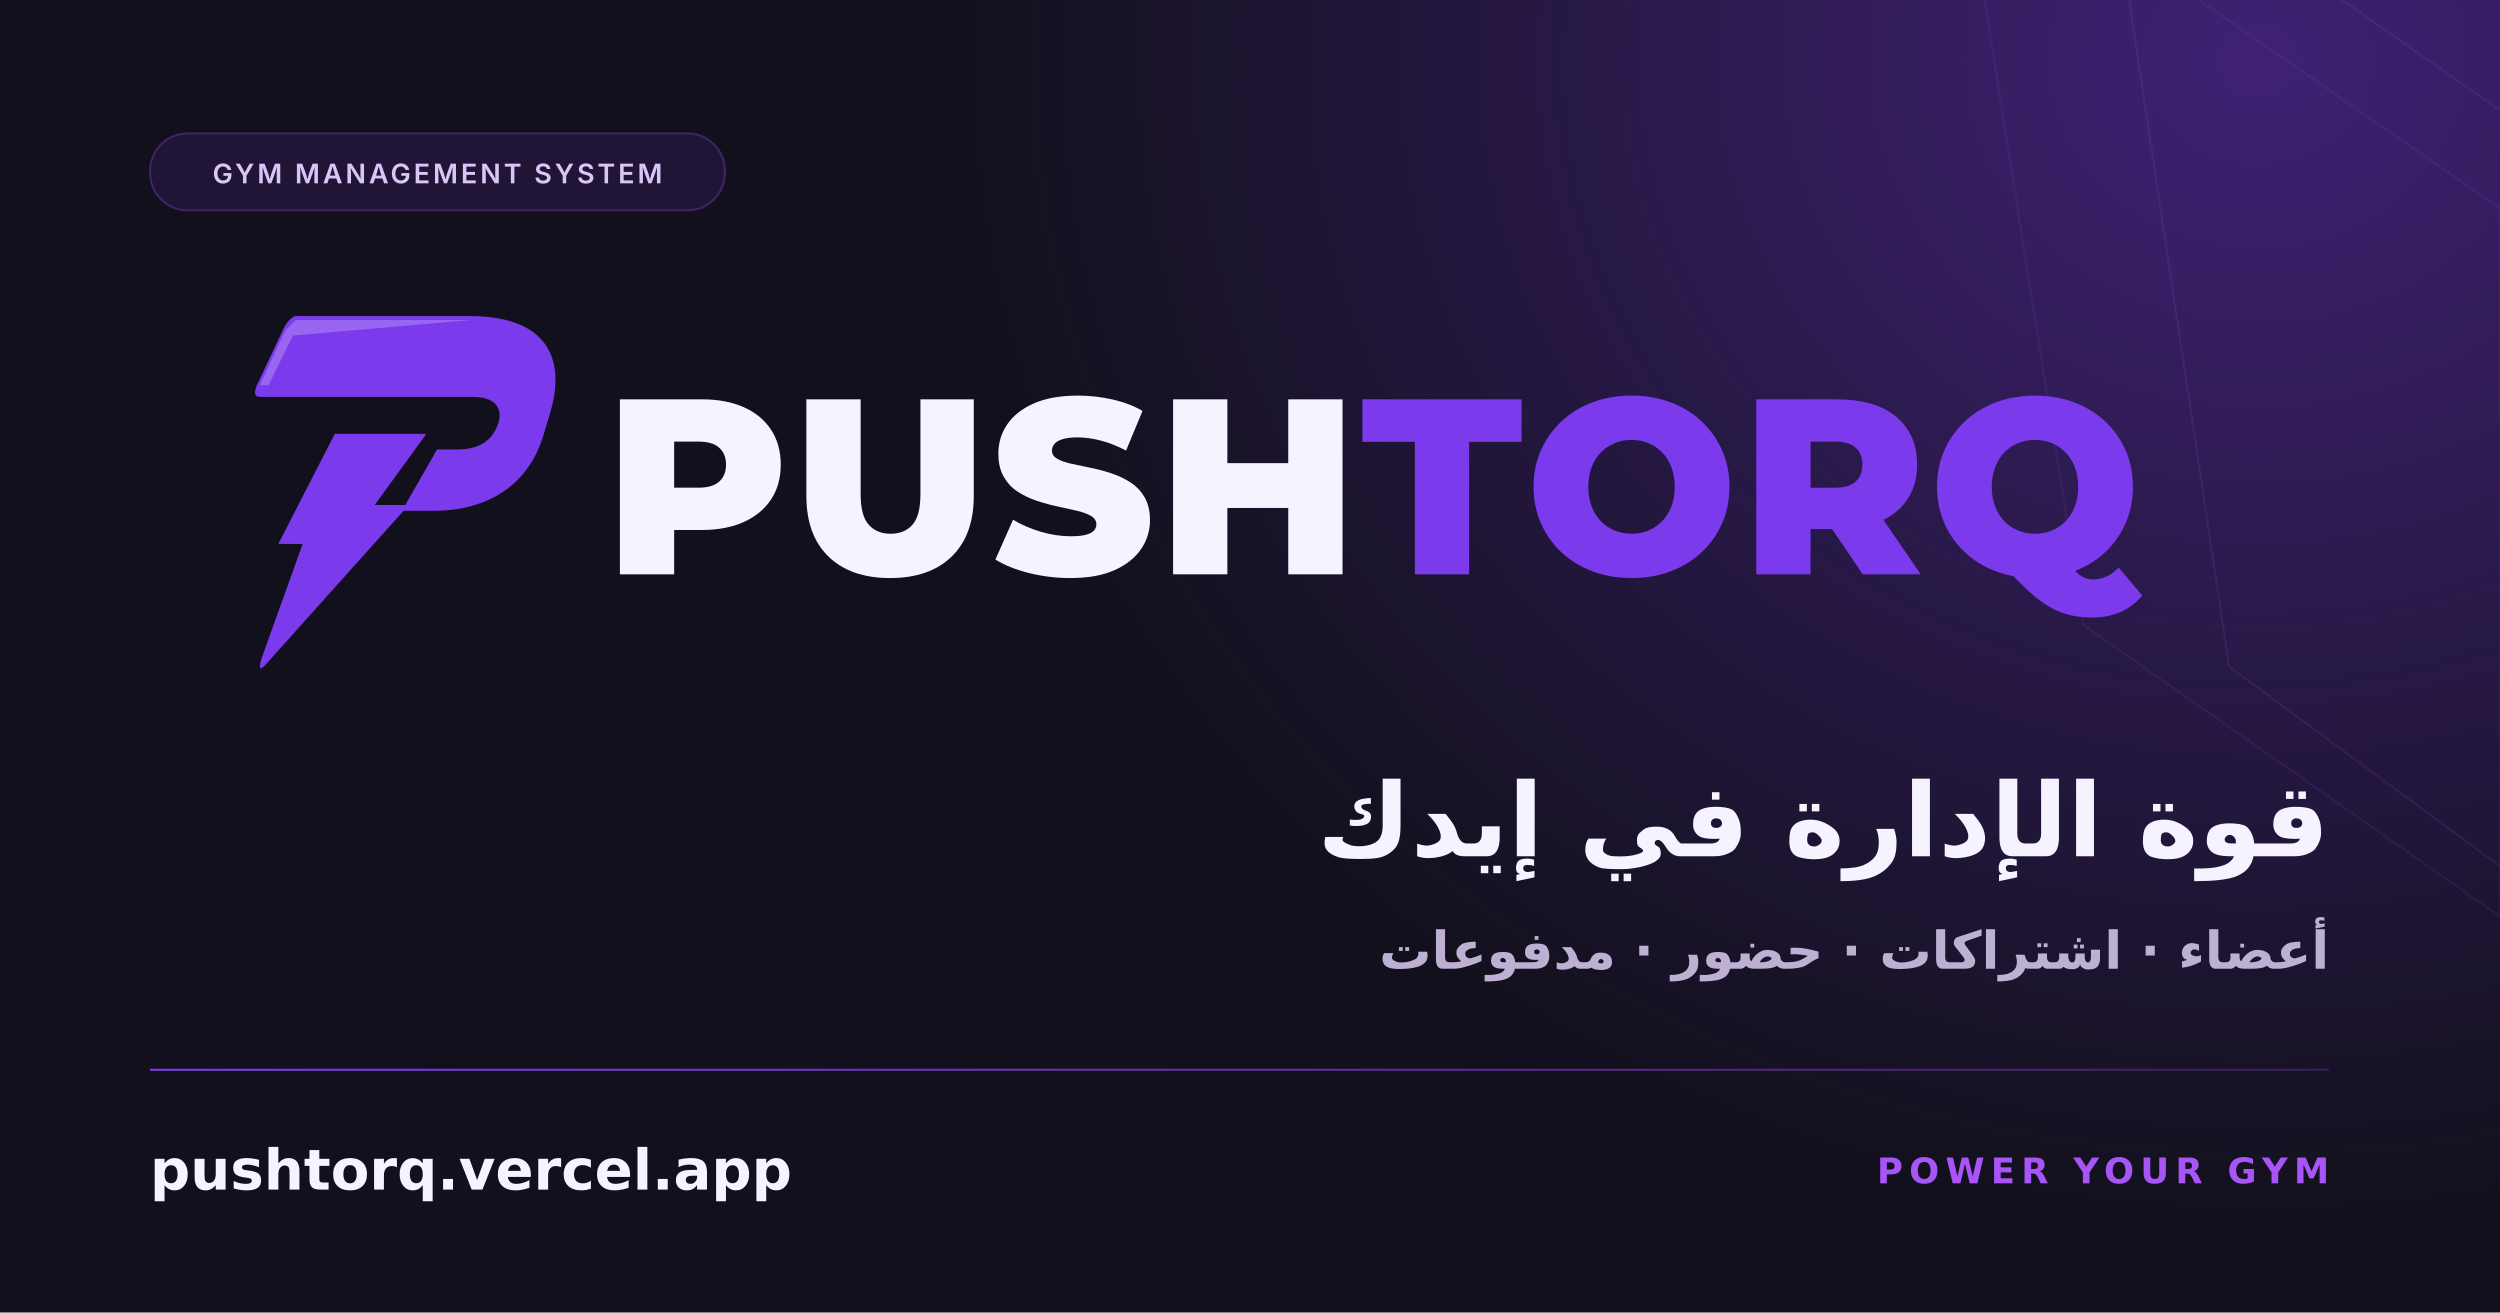
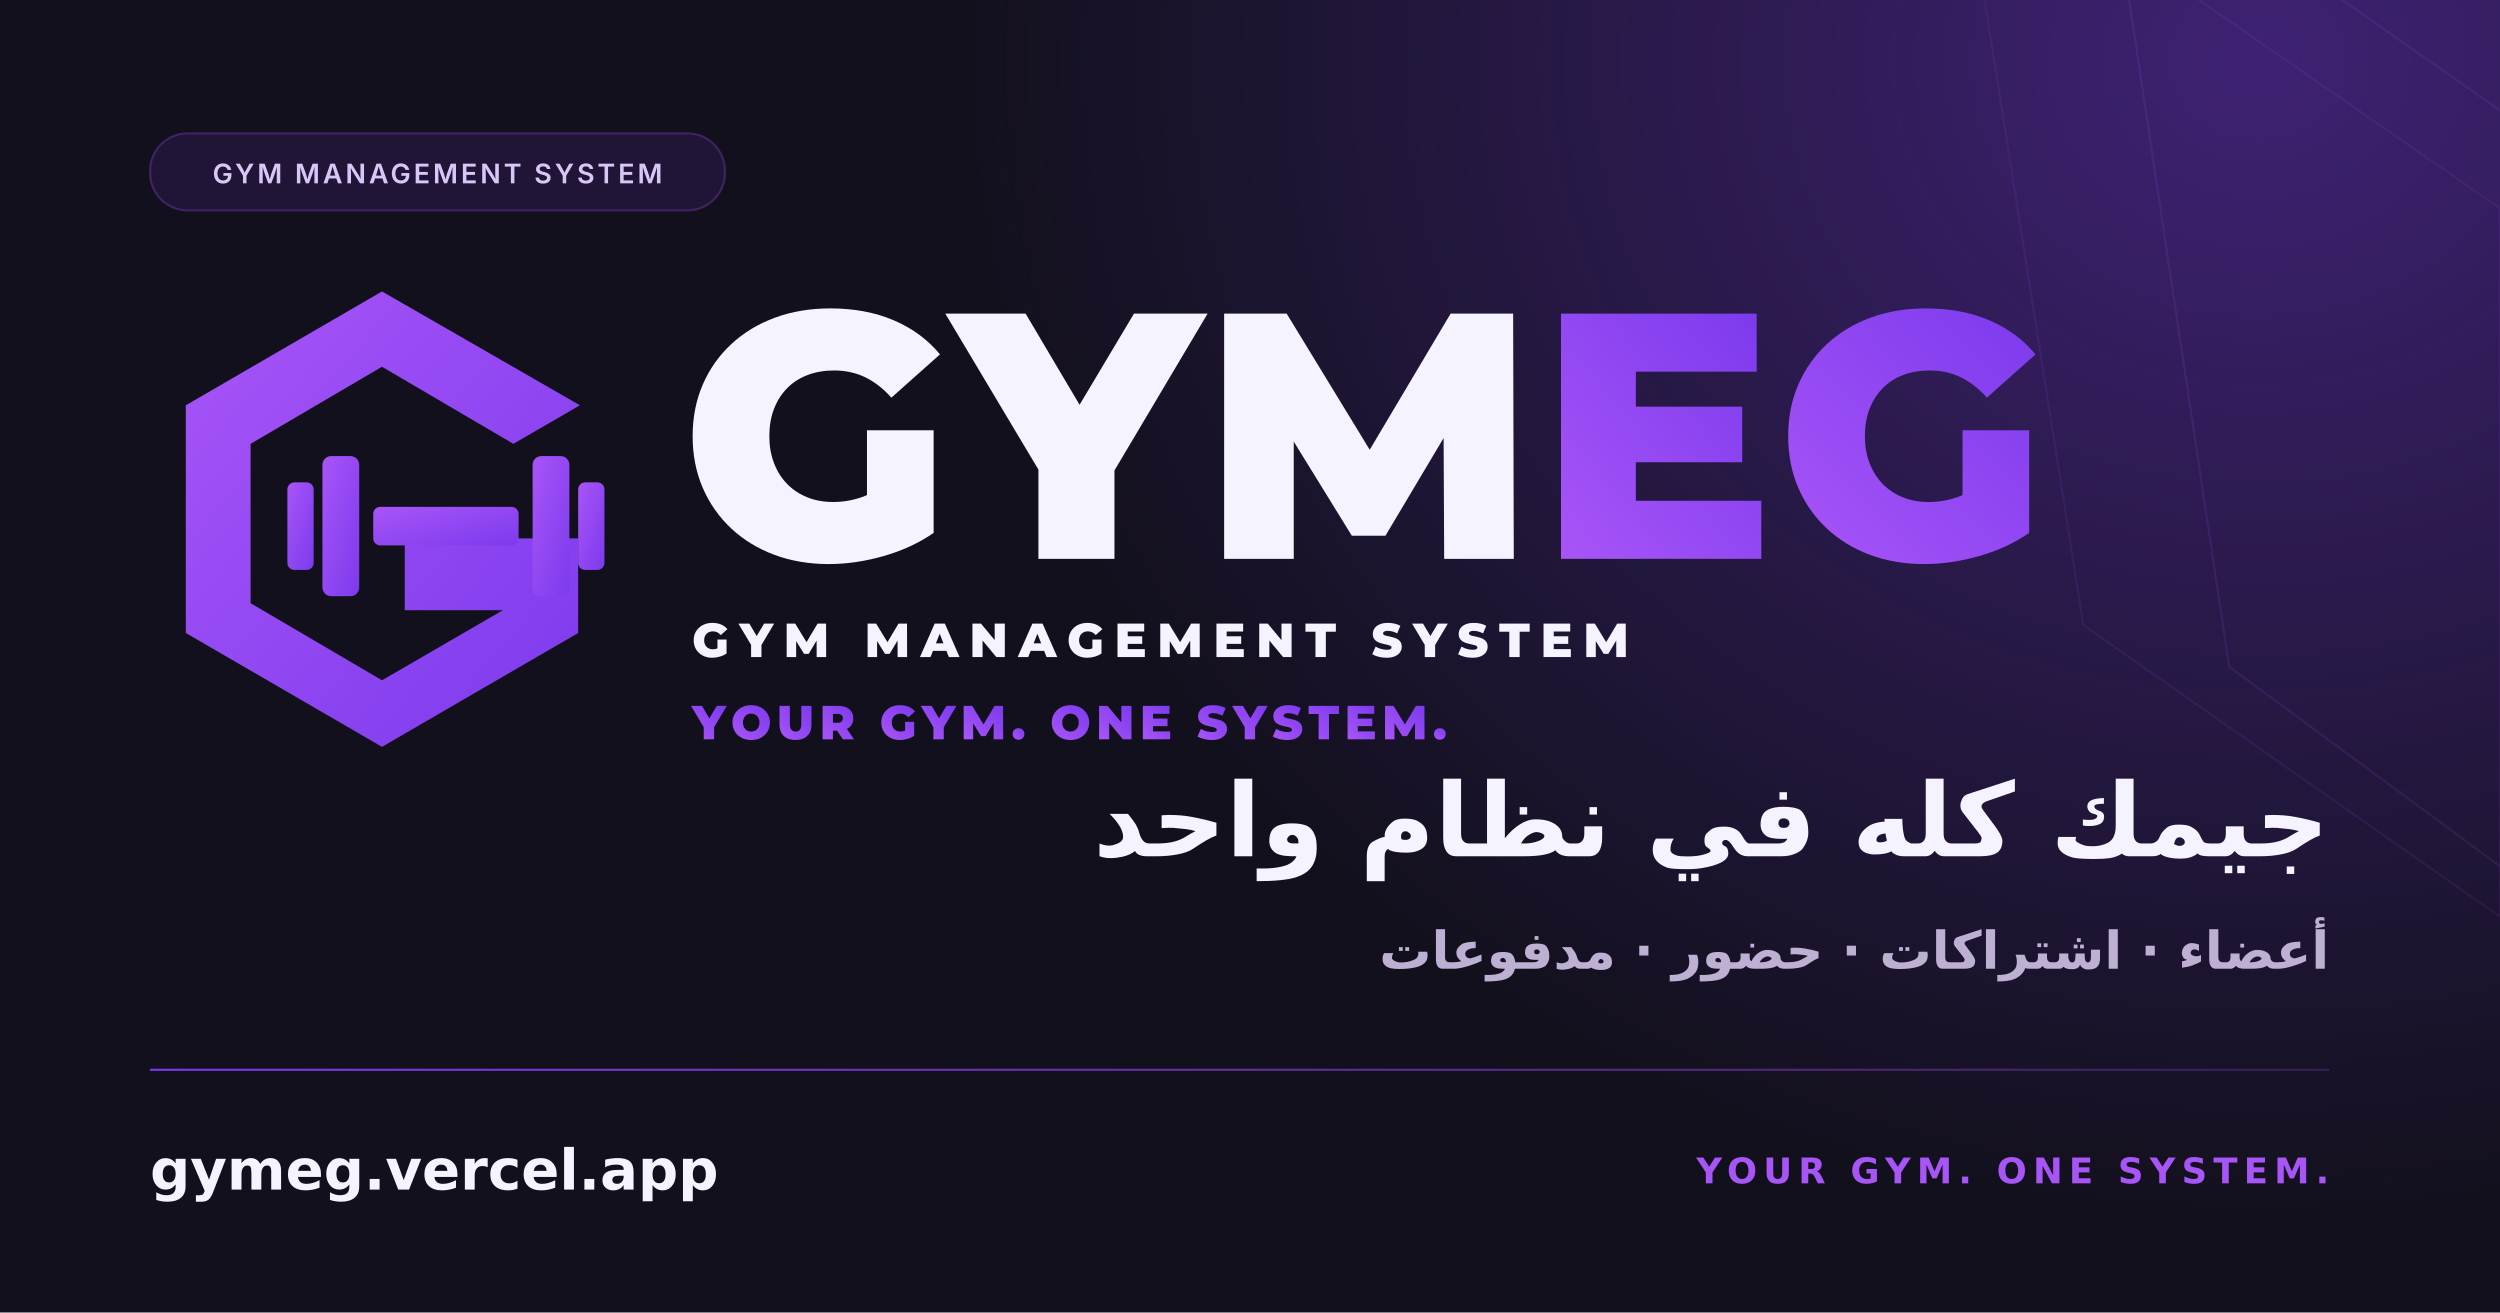
<svg xmlns="http://www.w3.org/2000/svg" width="1200" height="630" viewBox="0 0 1200 630">
  <defs>
    <radialGradient id="glow">
      <stop stop-color="#7C3AED" stop-opacity=".42" />
      <stop offset="1" stop-color="#7C3AED" stop-opacity="0" />
    </radialGradient>
    <linearGradient id="line">
      <stop stop-color="#7C3AED" />
      <stop offset="1" stop-color="#A855F7" stop-opacity=".2" />
    </linearGradient>
  </defs>
  <rect width="1200" height="630" fill="#12101C" />
  <ellipse cx="1080" cy="30" rx="620" ry="560" fill="url(#glow)" />
  <path d="M940 -80L1200 100V440L1000 300Z" fill="none" stroke="#A855F7" stroke-opacity=".10" stroke-width="1" />
  <path d="M1010 -80L1260 95V460L1070 320Z" fill="none" stroke="#A855F7" stroke-opacity=".12" stroke-width="1" />
  <rect x="72" y="64" width="276" height="37" rx="18" fill="#7C3AED22" stroke="#A855F744" />
  <text x="210" y="88" text-anchor="middle" font-family="Inter,DejaVu Sans" font-size="13" font-weight="600" letter-spacing="1.4" fill="#D8C6F7">GYM MANAGEMENT SYSTEM</text>
-   <svg x="66" y="118" width="1000" height="261" viewBox="0 0 920 240">
-     <g transform="translate(8,0) scale(.43)">
-       <path fill="#7C3AED" fill-rule="evenodd" d="M143 72H323C395 72 424 109 405 172L399 192C384 245 342 272 285 272H253L289 209H310C332 209 346 200 352 182C357 165 347 155 326 155H107Q99 155 104 143L130 88Q135 76 143 72Z" />
-       <path fill="#7C3AED" d="M184 193H278L225 266H260L112 431Q104 439 109 423L151 306H126Z" />
-       <path fill="#F5F3FF" opacity=".24" d="M144 76H324L141 92L116 143H107L133 87Z" />
+   <svg x="66" y="118" width="1000" height="261" viewBox="0 0 785 195" role="img" aria-label="GYMEG — YOUR GYM. ONE SYSTEM.">
+     <defs>
+       <linearGradient id="purple" x1="0" y1="0" x2="1" y2="1">
+         <stop stop-color="#A855F7" />
+         <stop offset="1" stop-color="#7C3AED" />
+       </linearGradient>
+     </defs>
+     <g transform="translate(5 3) scale(.66)">
+       <path d="M245 79 132 14 20 79V209L132 274 244 209V155H145V196H201L132 236 57 192V101L132 57 207 101Z" fill="url(#purple)" />
+       <g fill="url(#purple)">
+         <rect x="78" y="123" width="15" height="50" rx="4" />
+         <rect x="98" y="108" width="21" height="80" rx="5" />
+         <rect x="127" y="137" width="83" height="22" rx="4" />
+         <rect x="218" y="108" width="21" height="80" rx="5" />
+         <rect x="244" y="123" width="15" height="50" rx="4" />
+       </g>
    </g>
-     <g transform="translate(206,145) scale(0.1103896,-0.1103896)">
-       <path fill="#F5F3FF" transform="translate(0,0)" d="M63.67 0V700H391.829Q488.898 700 559.545 668.388Q630.192 636.776 668.649 577.896Q707.106 519.016 707.106 438.637Q707.106 358.412 668.649 299.955Q630.192 241.498 559.545 209.463Q488.898 177.429 391.829 177.429H184.122L280.747 271.139V0ZM280.747 247.31 184.122 346.555H378.535Q434.049 346.555 461.117 371.114Q488.184 395.673 488.184 438.637Q488.184 481.755 461.117 506.314Q434.049 530.874 378.535 530.874H184.122L280.747 630.118Z" />
-       <path fill="#F5F3FF" transform="translate(752,0)" d="M392.465 -14.914Q234.567 -14.914 146.118 71.0Q57.67 156.914 57.67 313.294V700H274.747V319.829Q274.747 234.865 306.849 198.573Q338.951 162.281 394.31 162.281Q450.514 162.281 482.194 198.573Q513.874 234.865 513.874 319.829V700H727.261V313.294Q727.261 156.914 638.812 71.0Q550.363 -14.914 392.465 -14.914Z" />
-       <path fill="#F5F3FF" transform="translate(1549,0)" d="M316.759 -14.914Q229.845 -14.914 149.086 5.706Q68.327 26.327 16.878 59.257L87.449 218.539Q136.053 188.763 197.631 170.488Q259.208 152.212 318.449 152.212Q356.171 152.212 378.231 158.03Q400.29 163.849 410.531 174.52Q420.772 185.192 420.772 199.673Q420.772 221 399.461 233.473Q378.151 245.947 343.263 254.223Q308.376 262.498 266.755 271.231Q225.135 279.963 183.092 293.886Q141.049 307.808 106.161 330.576Q71.274 353.343 49.963 390.533Q28.653 427.723 28.653 483.723Q28.653 547.327 64.067 599.741Q99.482 652.155 170.198 683.535Q240.914 714.914 346.743 714.914Q416.347 714.914 484.106 699.759Q551.865 684.604 605.314 653.759L539.588 495.168Q488.518 521.633 439.786 534.71Q391.053 547.788 344.898 547.788Q307.486 547.788 285.004 540.547Q262.522 533.306 252.781 521.29Q243.041 509.274 243.041 494.637Q243.041 474.155 264.351 462.104Q285.661 450.053 320.549 442.277Q355.436 434.502 397.479 426.114Q439.522 417.726 481.143 403.882Q522.763 390.037 557.651 367.347Q592.539 344.657 613.849 307.89Q635.159 271.122 635.159 216.122Q635.159 153.518 599.667 101.104Q564.175 48.69 493.804 16.888Q423.433 -14.914 316.759 -14.914Z" />
-       <path fill="#F5F3FF" transform="translate(2213,0)" d="M524.339 0V700H741.416V0ZM63.67 0V700H280.747V0ZM265.677 265.445V444.71H539.253V265.445Z" />
-       <path fill="#7C3AED" transform="translate(3030,0)" d="M213.808 0V530.029H4V700H640.694V530.029H430.885V0Z" />
-       <path fill="#7C3AED" transform="translate(3687,0)" d="M423.991 -14.914Q339.223 -14.914 267.309 12.086Q195.396 39.086 142.784 88.431Q90.171 137.776 60.904 204.481Q31.637 271.186 31.637 350.398Q31.637 429.611 60.907 495.737Q90.177 561.862 142.806 611.411Q195.435 660.959 267.234 687.937Q339.033 714.914 423.535 714.914Q508.759 714.914 580.152 687.964Q651.545 661.014 704.141 611.516Q756.737 562.017 786.007 495.838Q815.277 429.659 815.277 350.383Q815.277 271.107 786.01 204.364Q756.743 137.62 704.144 88.303Q651.545 38.986 580.152 12.036Q508.759 -14.914 423.991 -14.914ZM423.497 162.281Q460.102 162.281 491.483 175.39Q522.864 188.499 546.446 212.915Q570.029 237.33 583.192 272.049Q596.355 306.767 596.355 350.047Q596.355 393.327 583.21 427.985Q570.064 462.643 546.474 487.067Q522.884 511.492 491.531 524.605Q460.178 537.719 423.573 537.719Q386.967 537.719 355.54 524.6Q324.113 511.481 300.497 487.048Q276.88 462.615 263.72 427.944Q250.559 393.274 250.559 350.051Q250.559 306.829 263.712 272.11Q276.866 237.392 300.47 212.922Q324.073 188.453 355.482 175.367Q386.892 162.281 423.497 162.281Z" />
-       <path fill="#7C3AED" transform="translate(4546,0)" d="M63.67 0V700H383.38Q540.657 700 623.882 629.853Q707.106 559.706 707.106 438.637Q707.106 358.412 668.649 300.455Q630.192 242.498 559.545 211.731Q488.898 180.963 391.829 180.963H184.122L280.747 271.139V0ZM489.494 0 316.564 254.845H546.865L721.641 0ZM280.747 247.31 184.122 346.4H378.535Q434.049 346.4 461.117 371.037Q488.184 395.673 488.184 438.637Q488.184 481.755 461.117 506.314Q434.049 530.874 378.535 530.874H184.122L280.747 630.118Z" />
-       <path fill="#7C3AED" transform="translate(5301,0)" d="M423.568 -14.914Q339.223 -14.914 267.309 12.086Q195.396 39.086 142.784 88.431Q90.171 137.776 60.904 204.505Q31.637 271.234 31.637 350Q31.637 429.611 60.904 495.918Q90.171 562.224 142.803 611.592Q195.435 660.959 267.295 687.937Q339.155 714.914 423.535 714.914Q508.759 714.914 580.152 687.964Q651.545 661.014 704.144 611.697Q756.743 562.38 786.01 496.019Q815.277 429.659 815.277 349.984Q815.277 271.155 786.01 204.388Q756.743 137.62 704.144 88.303Q651.545 38.986 580.152 12.036Q508.759 -14.914 423.568 -14.914ZM652.535 -172.812Q605.551 -172.812 564.947 -163.467Q524.343 -154.122 485.851 -132.588Q447.359 -111.053 405.6 -73.794Q363.841 -36.535 312.702 18.604L537.779 74.261Q562.555 37.261 581.028 16.796Q599.502 -3.67 617.398 -11.98Q635.294 -20.29 657.064 -20.29Q712.171 -20.29 758.257 26.726L852.657 -84.743Q778.588 -172.812 652.535 -172.812ZM423.535 162.281Q460.102 162.281 491.472 175.367Q522.841 188.453 546.445 212.924Q570.048 237.396 583.202 272.116Q596.355 306.837 596.355 350Q596.355 393.327 583.202 428.001Q570.048 462.675 546.445 487.111Q522.841 511.547 491.472 524.633Q460.102 537.719 423.535 537.719Q386.967 537.719 355.52 524.633Q324.073 511.547 300.47 487.111Q276.866 462.675 263.712 428.001Q250.559 393.327 250.559 350Q250.559 306.837 263.712 272.116Q276.866 237.396 300.47 212.924Q324.073 188.453 355.52 175.367Q386.967 162.281 423.535 162.281Z" />
-     </g>
+     <path d="M420.155 -14.914Q335.776 -14.914 264.741 11.586Q193.706 38.086 141.516 87.008Q89.327 135.931 60.482 202.698Q31.637 269.465 31.637 350Q31.637 430.535 60.482 497.302Q89.327 564.069 142.016 612.992Q194.706 661.914 266.586 688.414Q338.465 714.914 424.69 714.914Q525.898 714.914 605.614 681.0Q685.33 647.086 737.71 583.637L598.963 460.098Q564.567 498.719 524.439 518.219Q484.31 537.719 435.604 537.719Q393.657 537.719 359.443 524.633Q325.228 511.547 301.057 486.763Q276.885 461.98 263.722 427.653Q250.559 393.327 250.559 350Q250.559 308.518 263.722 273.769Q276.885 239.02 301.057 214.159Q325.228 189.298 358.52 175.79Q391.812 162.281 432.914 162.281Q475.086 162.281 514.947 176.324Q554.808 190.367 597.963 224.453L719.571 74.086Q657.277 30.931 576.984 8.008Q496.69 -14.914 420.155 -14.914ZM719.571 74.086 529.306 101.759V366.984H719.571Z" transform="translate(205.000 113) scale(0.132 -0.132)" fill="#F5F3FF" />
+     <path d="M242.118 0V301.571L291.776 171.584L-23.743 700H205.559L425.832 327.865H292.776L514.894 700H725.057L411.228 171.584L459.196 301.571V0Z" transform="translate(307.508 113) scale(0.132 -0.132)" fill="#F5F3FF" />
+     <path d="M63.67 0V700H242.159L526.812 233.383H432.878L710.151 700H888.641L890.486 0H691.772L689.927 399.266H722.531L524.122 65.947H428.188L222.555 399.266H262.383V0Z" transform="translate(401.040 113) scale(0.132 -0.132)" fill="#F5F3FF" />
+     <path d="M63.67 0V700H622.277V534.253H277.367V165.747H635.433V0ZM262.453 275.739V434.416H580.967V275.739Z" transform="translate(527.968 113) scale(0.132 -0.132)" fill="url(#purple)" />
+     <path d="M420.155 -14.914Q335.776 -14.914 264.741 11.586Q193.706 38.086 141.516 87.008Q89.327 135.931 60.482 202.698Q31.637 269.465 31.637 350Q31.637 430.535 60.482 497.302Q89.327 564.069 142.016 612.992Q194.706 661.914 266.586 688.414Q338.465 714.914 424.69 714.914Q525.898 714.914 605.614 681.0Q685.33 647.086 737.71 583.637L598.963 460.098Q564.567 498.719 524.439 518.219Q484.31 537.719 435.604 537.719Q393.657 537.719 359.443 524.633Q325.228 511.547 301.057 486.763Q276.885 461.98 263.722 427.653Q250.559 393.327 250.559 350Q250.559 308.518 263.722 273.769Q276.885 239.02 301.057 214.159Q325.228 189.298 358.52 175.79Q391.812 162.281 432.914 162.281Q475.086 162.281 514.947 176.324Q554.808 190.367 597.963 224.453L719.571 74.086Q657.277 30.931 576.984 8.008Q496.69 -14.914 420.155 -14.914ZM719.571 74.086 529.306 101.759V366.984H719.571Z" transform="translate(617.804 113) scale(0.132 -0.132)" fill="url(#purple)" />
+     <path d="M420.155 -14.914Q335.776 -14.914 264.741 11.586Q193.706 38.086 141.516 87.008Q89.327 135.931 60.482 202.698Q31.637 269.465 31.637 350Q31.637 430.535 60.482 497.302Q89.327 564.069 142.016 612.992Q194.706 661.914 266.586 688.414Q338.465 714.914 424.69 714.914Q525.898 714.914 605.614 681.0Q685.33 647.086 737.71 583.637L598.963 460.098Q564.567 498.719 524.439 518.219Q484.31 537.719 435.604 537.719Q393.657 537.719 359.443 524.633Q325.228 511.547 301.057 486.763Q276.885 461.98 263.722 427.653Q250.559 393.327 250.559 350Q250.559 308.518 263.722 273.769Q276.885 239.02 301.057 214.159Q325.228 189.298 358.52 175.79Q391.812 162.281 432.914 162.281Q475.086 162.281 514.947 176.324Q554.808 190.367 597.963 224.453L719.571 74.086Q657.277 30.931 576.984 8.008Q496.69 -14.914 420.155 -14.914ZM719.571 74.086 529.306 101.759V366.984H719.571Z" transform="translate(209.000 150) scale(0.018 -0.018)" fill="#F5F3FF" />
+     <path d="M242.118 0V301.571L291.776 171.584L-23.743 700H205.559L425.832 327.865H292.776L514.894 700H725.057L411.228 171.584L459.196 301.571V0Z" transform="translate(226.842 150) scale(0.018 -0.018)" fill="#F5F3FF" />
+     <path d="M63.67 0V700H242.159L526.812 233.383H432.878L710.151 700H888.641L890.486 0H691.772L689.927 399.266H722.531L524.122 65.947H428.188L222.555 399.266H262.383V0Z" transform="translate(243.460 150) scale(0.018 -0.018)" fill="#F5F3FF" />
+     <path d="" transform="translate(264.632 150) scale(0.018 -0.018)" fill="#F5F3FF" />
+     <path d="M63.67 0V700H242.159L526.812 233.383H432.878L710.151 700H888.641L890.486 0H691.772L689.927 399.266H722.531L524.122 65.947H428.188L222.555 399.266H262.383V0Z" transform="translate(273.960 150) scale(0.018 -0.018)" fill="#F5F3FF" />
+     <path d="M-16.518 0 291.033 700H504.575L812.281 0H587.514L353.604 595.6H438.469L204.559 0ZM158.967 129.135 214.469 287.037H546.396L602.053 129.135Z" transform="translate(295.132 150) scale(0.018 -0.018)" fill="#F5F3FF" />
+     <path d="M63.67 0V700H242.159L612.894 253.836H529.408V700H741.416V0H562.927L192.192 446.164H275.677V0Z" transform="translate(313.460 150) scale(0.018 -0.018)" fill="#F5F3FF" />
+     <path d="M-16.518 0 291.033 700H504.575L812.281 0H587.514L353.604 595.6H438.469L204.559 0ZM158.967 129.135 214.469 287.037H546.396L602.053 129.135Z" transform="translate(331.950 150) scale(0.018 -0.018)" fill="#F5F3FF" />
+     <path d="M420.155 -14.914Q335.776 -14.914 264.741 11.586Q193.706 38.086 141.516 87.008Q89.327 135.931 60.482 202.698Q31.637 269.465 31.637 350Q31.637 430.535 60.482 497.302Q89.327 564.069 142.016 612.992Q194.706 661.914 266.586 688.414Q338.465 714.914 424.69 714.914Q525.898 714.914 605.614 681.0Q685.33 647.086 737.71 583.637L598.963 460.098Q564.567 498.719 524.439 518.219Q484.31 537.719 435.604 537.719Q393.657 537.719 359.443 524.633Q325.228 511.547 301.057 486.763Q276.885 461.98 263.722 427.653Q250.559 393.327 250.559 350Q250.559 308.518 263.722 273.769Q276.885 239.02 301.057 214.159Q325.228 189.298 358.52 175.79Q391.812 162.281 432.914 162.281Q475.086 162.281 514.947 176.324Q554.808 190.367 597.963 224.453L719.571 74.086Q657.277 30.931 576.984 8.008Q496.69 -14.914 420.155 -14.914ZM719.571 74.086 529.306 101.759V366.984H719.571Z" transform="translate(350.278 150) scale(0.018 -0.018)" fill="#F5F3FF" />
+     <path d="M63.67 0V700H622.277V534.253H277.367V165.747H635.433V0ZM262.453 275.739V434.416H580.967V275.739Z" transform="translate(368.120 150) scale(0.018 -0.018)" fill="#F5F3FF" />
+     <path d="M63.67 0V700H242.159L526.812 233.383H432.878L710.151 700H888.641L890.486 0H691.772L689.927 399.266H722.531L524.122 65.947H428.188L222.555 399.266H262.383V0Z" transform="translate(384.234 150) scale(0.018 -0.018)" fill="#F5F3FF" />
+     <path d="M63.67 0V700H622.277V534.253H277.367V165.747H635.433V0ZM262.453 275.739V434.416H580.967V275.739Z" transform="translate(405.406 150) scale(0.018 -0.018)" fill="#F5F3FF" />
+     <path d="M63.67 0V700H242.159L612.894 253.836H529.408V700H741.416V0H562.927L192.192 446.164H275.677V0Z" transform="translate(421.520 150) scale(0.018 -0.018)" fill="#F5F3FF" />
+     <path d="M213.808 0V530.029H4V700H640.694V530.029H430.885V0Z" transform="translate(440.010 150) scale(0.018 -0.018)" fill="#F5F3FF" />
+     <path d="" transform="translate(455.620 150) scale(0.018 -0.018)" fill="#F5F3FF" />
+     <path d="M316.759 -14.914Q229.845 -14.914 149.086 5.706Q68.327 26.327 16.878 59.257L87.449 218.539Q136.053 188.763 197.631 170.488Q259.208 152.212 318.449 152.212Q356.171 152.212 378.231 158.03Q400.29 163.849 410.531 174.52Q420.772 185.192 420.772 199.673Q420.772 221 399.461 233.473Q378.151 245.947 343.263 254.223Q308.376 262.498 266.755 271.231Q225.135 279.963 183.092 293.886Q141.049 307.808 106.161 330.576Q71.274 353.343 49.963 390.533Q28.653 427.723 28.653 483.723Q28.653 547.327 64.067 599.741Q99.482 652.155 170.198 683.535Q240.914 714.914 346.743 714.914Q416.347 714.914 484.106 699.759Q551.865 684.604 605.314 653.759L539.588 495.168Q488.518 521.633 439.786 534.71Q391.053 547.788 344.898 547.788Q307.486 547.788 285.004 540.547Q262.522 533.306 252.781 521.29Q243.041 509.274 243.041 494.637Q243.041 474.155 264.351 462.104Q285.661 450.053 320.549 442.277Q355.436 434.502 397.479 426.114Q439.522 417.726 481.143 403.882Q522.763 390.037 557.651 367.347Q592.539 344.657 613.849 307.89Q635.159 271.122 635.159 216.122Q635.159 153.518 599.667 101.104Q564.175 48.69 493.804 16.888Q423.433 -14.914 316.759 -14.914Z" transform="translate(464.948 150) scale(0.018 -0.018)" fill="#F5F3FF" />
+     <path d="M242.118 0V301.571L291.776 171.584L-23.743 700H205.559L425.832 327.865H292.776L514.894 700H725.057L411.228 171.584L459.196 301.571V0Z" transform="translate(480.684 150) scale(0.018 -0.018)" fill="#F5F3FF" />
+     <path d="M316.759 -14.914Q229.845 -14.914 149.086 5.706Q68.327 26.327 16.878 59.257L87.449 218.539Q136.053 188.763 197.631 170.488Q259.208 152.212 318.449 152.212Q356.171 152.212 378.231 158.03Q400.29 163.849 410.531 174.52Q420.772 185.192 420.772 199.673Q420.772 221 399.461 233.473Q378.151 245.947 343.263 254.223Q308.376 262.498 266.755 271.231Q225.135 279.963 183.092 293.886Q141.049 307.808 106.161 330.576Q71.274 353.343 49.963 390.533Q28.653 427.723 28.653 483.723Q28.653 547.327 64.067 599.741Q99.482 652.155 170.198 683.535Q240.914 714.914 346.743 714.914Q416.347 714.914 484.106 699.759Q551.865 684.604 605.314 653.759L539.588 495.168Q488.518 521.633 439.786 534.71Q391.053 547.788 344.898 547.788Q307.486 547.788 285.004 540.547Q262.522 533.306 252.781 521.29Q243.041 509.274 243.041 494.637Q243.041 474.155 264.351 462.104Q285.661 450.053 320.549 442.277Q355.436 434.502 397.479 426.114Q439.522 417.726 481.143 403.882Q522.763 390.037 557.651 367.347Q592.539 344.657 613.849 307.89Q635.159 271.122 635.159 216.122Q635.159 153.518 599.667 101.104Q564.175 48.69 493.804 16.888Q423.433 -14.914 316.759 -14.914Z" transform="translate(497.302 150) scale(0.018 -0.018)" fill="#F5F3FF" />
+     <path d="M213.808 0V530.029H4V700H640.694V530.029H430.885V0Z" transform="translate(513.038 150) scale(0.018 -0.018)" fill="#F5F3FF" />
+     <path d="M63.67 0V700H622.277V534.253H277.367V165.747H635.433V0ZM262.453 275.739V434.416H580.967V275.739Z" transform="translate(528.648 150) scale(0.018 -0.018)" fill="#F5F3FF" />
+     <path d="M63.67 0V700H242.159L526.812 233.383H432.878L710.151 700H888.641L890.486 0H691.772L689.927 399.266H722.531L524.122 65.947H428.188L222.555 399.266H262.383V0Z" transform="translate(544.762 150) scale(0.018 -0.018)" fill="#F5F3FF" />
+     <path d="M242.118 0V301.571L291.776 171.584L-23.743 700H205.559L425.832 327.865H292.776L514.894 700H725.057L411.228 171.584L459.196 301.571V0Z" transform="translate(209.000 181) scale(0.018 -0.018)" fill="url(#purple)" />
+     <path d="M423.991 -14.914Q339.223 -14.914 267.309 12.086Q195.396 39.086 142.784 88.431Q90.171 137.776 60.904 204.481Q31.637 271.186 31.637 350.398Q31.637 429.611 60.907 495.737Q90.177 561.862 142.806 611.411Q195.435 660.959 267.234 687.937Q339.033 714.914 423.535 714.914Q508.759 714.914 580.152 687.964Q651.545 661.014 704.141 611.516Q756.737 562.017 786.007 495.838Q815.277 429.659 815.277 350.383Q815.277 271.107 786.01 204.364Q756.743 137.62 704.144 88.303Q651.545 38.986 580.152 12.036Q508.759 -14.914 423.991 -14.914ZM423.497 162.281Q460.102 162.281 491.483 175.39Q522.864 188.499 546.446 212.915Q570.029 237.33 583.192 272.049Q596.355 306.767 596.355 350.047Q596.355 393.327 583.21 427.985Q570.064 462.643 546.474 487.067Q522.884 511.492 491.531 524.605Q460.178 537.719 423.573 537.719Q386.967 537.719 355.54 524.6Q324.113 511.481 300.497 487.048Q276.88 462.615 263.72 427.944Q250.559 393.274 250.559 350.051Q250.559 306.829 263.712 272.11Q276.866 237.392 300.47 212.922Q324.073 188.453 355.482 175.367Q386.892 162.281 423.497 162.281Z" transform="translate(223.618 181) scale(0.018 -0.018)" fill="url(#purple)" />
+     <path d="M392.465 -14.914Q234.567 -14.914 146.118 71.0Q57.67 156.914 57.67 313.294V700H274.747V319.829Q274.747 234.865 306.849 198.573Q338.951 162.281 394.31 162.281Q450.514 162.281 482.194 198.573Q513.874 234.865 513.874 319.829V700H727.261V313.294Q727.261 156.914 638.812 71.0Q550.363 -14.914 392.465 -14.914Z" transform="translate(240.864 181) scale(0.018 -0.018)" fill="url(#purple)" />
+     <path d="M63.67 0V700H383.38Q540.657 700 623.882 629.853Q707.106 559.706 707.106 438.637Q707.106 358.412 668.649 300.455Q630.192 242.498 559.545 211.731Q488.898 180.963 391.829 180.963H184.122L280.747 271.139V0ZM489.494 0 316.564 254.845H546.865L721.641 0ZM280.747 247.31 184.122 346.4H378.535Q434.049 346.4 461.117 371.037Q488.184 395.673 488.184 438.637Q488.184 481.755 461.117 506.314Q434.049 530.874 378.535 530.874H184.122L280.747 630.118Z" transform="translate(256.994 181) scale(0.018 -0.018)" fill="url(#purple)" />
+     <path d="" transform="translate(272.368 181) scale(0.018 -0.018)" fill="url(#purple)" />
+     <path d="M420.155 -14.914Q335.776 -14.914 264.741 11.586Q193.706 38.086 141.516 87.008Q89.327 135.931 60.482 202.698Q31.637 269.465 31.637 350Q31.637 430.535 60.482 497.302Q89.327 564.069 142.016 612.992Q194.706 661.914 266.586 688.414Q338.465 714.914 424.69 714.914Q525.898 714.914 605.614 681.0Q685.33 647.086 737.71 583.637L598.963 460.098Q564.567 498.719 524.439 518.219Q484.31 537.719 435.604 537.719Q393.657 537.719 359.443 524.633Q325.228 511.547 301.057 486.763Q276.885 461.98 263.722 427.653Q250.559 393.327 250.559 350Q250.559 308.518 263.722 273.769Q276.885 239.02 301.057 214.159Q325.228 189.298 358.52 175.79Q391.812 162.281 432.914 162.281Q475.086 162.281 514.947 176.324Q554.808 190.367 597.963 224.453L719.571 74.086Q657.277 30.931 576.984 8.008Q496.69 -14.914 420.155 -14.914ZM719.571 74.086 529.306 101.759V366.984H719.571Z" transform="translate(279.696 181) scale(0.018 -0.018)" fill="url(#purple)" />
+     <path d="M242.118 0V301.571L291.776 171.584L-23.743 700H205.559L425.832 327.865H292.776L514.894 700H725.057L411.228 171.584L459.196 301.571V0Z" transform="translate(295.538 181) scale(0.018 -0.018)" fill="url(#purple)" />
+     <path d="M63.67 0V700H242.159L526.812 233.383H432.878L710.151 700H888.641L890.486 0H691.772L689.927 399.266H722.531L524.122 65.947H428.188L222.555 399.266H262.383V0Z" transform="translate(310.156 181) scale(0.018 -0.018)" fill="url(#purple)" />
+     <path d="M146.726 -9.38Q94.604 -9.38 59.086 24.794Q23.567 58.967 23.567 112.245Q23.567 166.522 59.086 199.351Q94.604 232.179 146.726 232.179Q198.694 232.179 234.212 199.351Q269.73 166.522 269.73 112.245Q269.73 58.967 234.212 24.794Q198.694 -9.38 146.726 -9.38Z" transform="translate(329.328 181) scale(0.018 -0.018)" fill="url(#purple)" />
+     <path d="" transform="translate(336.602 181) scale(0.018 -0.018)" fill="url(#purple)" />
+     <path d="M423.991 -14.914Q339.223 -14.914 267.309 12.086Q195.396 39.086 142.784 88.431Q90.171 137.776 60.904 204.481Q31.637 271.186 31.637 350.398Q31.637 429.611 60.907 495.737Q90.177 561.862 142.806 611.411Q195.435 660.959 267.234 687.937Q339.033 714.914 423.535 714.914Q508.759 714.914 580.152 687.964Q651.545 661.014 704.141 611.516Q756.737 562.017 786.007 495.838Q815.277 429.659 815.277 350.383Q815.277 271.107 786.01 204.364Q756.743 137.62 704.144 88.303Q651.545 38.986 580.152 12.036Q508.759 -14.914 423.991 -14.914ZM423.497 162.281Q460.102 162.281 491.483 175.39Q522.864 188.499 546.446 212.915Q570.029 237.33 583.192 272.049Q596.355 306.767 596.355 350.047Q596.355 393.327 583.21 427.985Q570.064 462.643 546.474 487.067Q522.884 511.492 491.531 524.605Q460.178 537.719 423.573 537.719Q386.967 537.719 355.54 524.6Q324.113 511.481 300.497 487.048Q276.88 462.615 263.72 427.944Q250.559 393.274 250.559 350.051Q250.559 306.829 263.712 272.11Q276.866 237.392 300.47 212.922Q324.073 188.453 355.482 175.367Q386.892 162.281 423.497 162.281Z" transform="translate(343.930 181) scale(0.018 -0.018)" fill="url(#purple)" />
+     <path d="M63.67 0V700H242.159L612.894 253.836H529.408V700H741.416V0H562.927L192.192 446.164H275.677V0Z" transform="translate(361.176 181) scale(0.018 -0.018)" fill="url(#purple)" />
+     <path d="M63.67 0V700H622.277V534.253H277.367V165.747H635.433V0ZM262.453 275.739V434.416H580.967V275.739Z" transform="translate(377.666 181) scale(0.018 -0.018)" fill="url(#purple)" />
+     <path d="" transform="translate(391.780 181) scale(0.018 -0.018)" fill="url(#purple)" />
+     <path d="M316.759 -14.914Q229.845 -14.914 149.086 5.706Q68.327 26.327 16.878 59.257L87.449 218.539Q136.053 188.763 197.631 170.488Q259.208 152.212 318.449 152.212Q356.171 152.212 378.231 158.03Q400.29 163.849 410.531 174.52Q420.772 185.192 420.772 199.673Q420.772 221 399.461 233.473Q378.151 245.947 343.263 254.223Q308.376 262.498 266.755 271.231Q225.135 279.963 183.092 293.886Q141.049 307.808 106.161 330.576Q71.274 353.343 49.963 390.533Q28.653 427.723 28.653 483.723Q28.653 547.327 64.067 599.741Q99.482 652.155 170.198 683.535Q240.914 714.914 346.743 714.914Q416.347 714.914 484.106 699.759Q551.865 684.604 605.314 653.759L539.588 495.168Q488.518 521.633 439.786 534.71Q391.053 547.788 344.898 547.788Q307.486 547.788 285.004 540.547Q262.522 533.306 252.781 521.29Q243.041 509.274 243.041 494.637Q243.041 474.155 264.351 462.104Q285.661 450.053 320.549 442.277Q355.436 434.502 397.479 426.114Q439.522 417.726 481.143 403.882Q522.763 390.037 557.651 367.347Q592.539 344.657 613.849 307.89Q635.159 271.122 635.159 216.122Q635.159 153.518 599.667 101.104Q564.175 48.69 493.804 16.888Q423.433 -14.914 316.759 -14.914Z" transform="translate(399.108 181) scale(0.018 -0.018)" fill="url(#purple)" />
+     <path d="M242.118 0V301.571L291.776 171.584L-23.743 700H205.559L425.832 327.865H292.776L514.894 700H725.057L411.228 171.584L459.196 301.571V0Z" transform="translate(412.844 181) scale(0.018 -0.018)" fill="url(#purple)" />
+     <path d="M316.759 -14.914Q229.845 -14.914 149.086 5.706Q68.327 26.327 16.878 59.257L87.449 218.539Q136.053 188.763 197.631 170.488Q259.208 152.212 318.449 152.212Q356.171 152.212 378.231 158.03Q400.29 163.849 410.531 174.52Q420.772 185.192 420.772 199.673Q420.772 221 399.461 233.473Q378.151 245.947 343.263 254.223Q308.376 262.498 266.755 271.231Q225.135 279.963 183.092 293.886Q141.049 307.808 106.161 330.576Q71.274 353.343 49.963 390.533Q28.653 427.723 28.653 483.723Q28.653 547.327 64.067 599.741Q99.482 652.155 170.198 683.535Q240.914 714.914 346.743 714.914Q416.347 714.914 484.106 699.759Q551.865 684.604 605.314 653.759L539.588 495.168Q488.518 521.633 439.786 534.71Q391.053 547.788 344.898 547.788Q307.486 547.788 285.004 540.547Q262.522 533.306 252.781 521.29Q243.041 509.274 243.041 494.637Q243.041 474.155 264.351 462.104Q285.661 450.053 320.549 442.277Q355.436 434.502 397.479 426.114Q439.522 417.726 481.143 403.882Q522.763 390.037 557.651 367.347Q592.539 344.657 613.849 307.89Q635.159 271.122 635.159 216.122Q635.159 153.518 599.667 101.104Q564.175 48.69 493.804 16.888Q423.433 -14.914 316.759 -14.914Z" transform="translate(427.462 181) scale(0.018 -0.018)" fill="url(#purple)" />
+     <path d="M213.808 0V530.029H4V700H640.694V530.029H430.885V0Z" transform="translate(441.198 181) scale(0.018 -0.018)" fill="url(#purple)" />
+     <path d="M63.67 0V700H622.277V534.253H277.367V165.747H635.433V0ZM262.453 275.739V434.416H580.967V275.739Z" transform="translate(454.808 181) scale(0.018 -0.018)" fill="url(#purple)" />
+     <path d="M63.67 0V700H242.159L526.812 233.383H432.878L710.151 700H888.641L890.486 0H691.772L689.927 399.266H722.531L524.122 65.947H428.188L222.555 399.266H262.383V0Z" transform="translate(468.922 181) scale(0.018 -0.018)" fill="url(#purple)" />
+     <path d="M146.726 -9.38Q94.604 -9.38 59.086 24.794Q23.567 58.967 23.567 112.245Q23.567 166.522 59.086 199.351Q94.604 232.179 146.726 232.179Q198.694 232.179 234.212 199.351Q269.73 166.522 269.73 112.245Q269.73 58.967 234.212 24.794Q198.694 -9.38 146.726 -9.38Z" transform="translate(488.094 181) scale(0.018 -0.018)" fill="url(#purple)" />
  </svg>
-   <text x="1118" y="411" text-anchor="end" font-family="Cairo,DejaVu Sans" font-size="49" font-weight="800" fill="#F5F3FF">قوة الإدارة في إيدك</text>
+   <text x="1118" y="411" text-anchor="end" font-family="Cairo,DejaVu Sans" font-size="49" font-weight="800" fill="#F5F3FF">جيمك كله في نظام واحد</text>
  <text x="1118" y="465" text-anchor="end" font-family="Cairo,DejaVu Sans" font-size="25" font-weight="600" fill="#BDB0D3">أعضاء · اشتراكات · حضور · مدفوعات</text>
  <rect x="72" y="513" width="1046" height="1" fill="url(#line)" />
-   <text x="72" y="571" font-family="Montserrat,DejaVu Sans" font-size="27" font-weight="700" fill="#F5F3FF">pushtorq.vercel.app</text>
-   <text x="1118" y="568" text-anchor="end" font-family="Montserrat,DejaVu Sans" font-size="17" font-weight="700" letter-spacing="3" fill="#A855F7">POWER YOUR GYM</text>
+   <text x="72" y="571" font-family="Montserrat,DejaVu Sans" font-size="27" font-weight="700" fill="#F5F3FF">gymeg.vercel.app</text>
+   <text x="1118" y="568" text-anchor="end" font-family="Montserrat,DejaVu Sans" font-size="17" font-weight="700" letter-spacing="3" fill="#A855F7">YOUR GYM. ONE SYSTEM.</text>
</svg>
